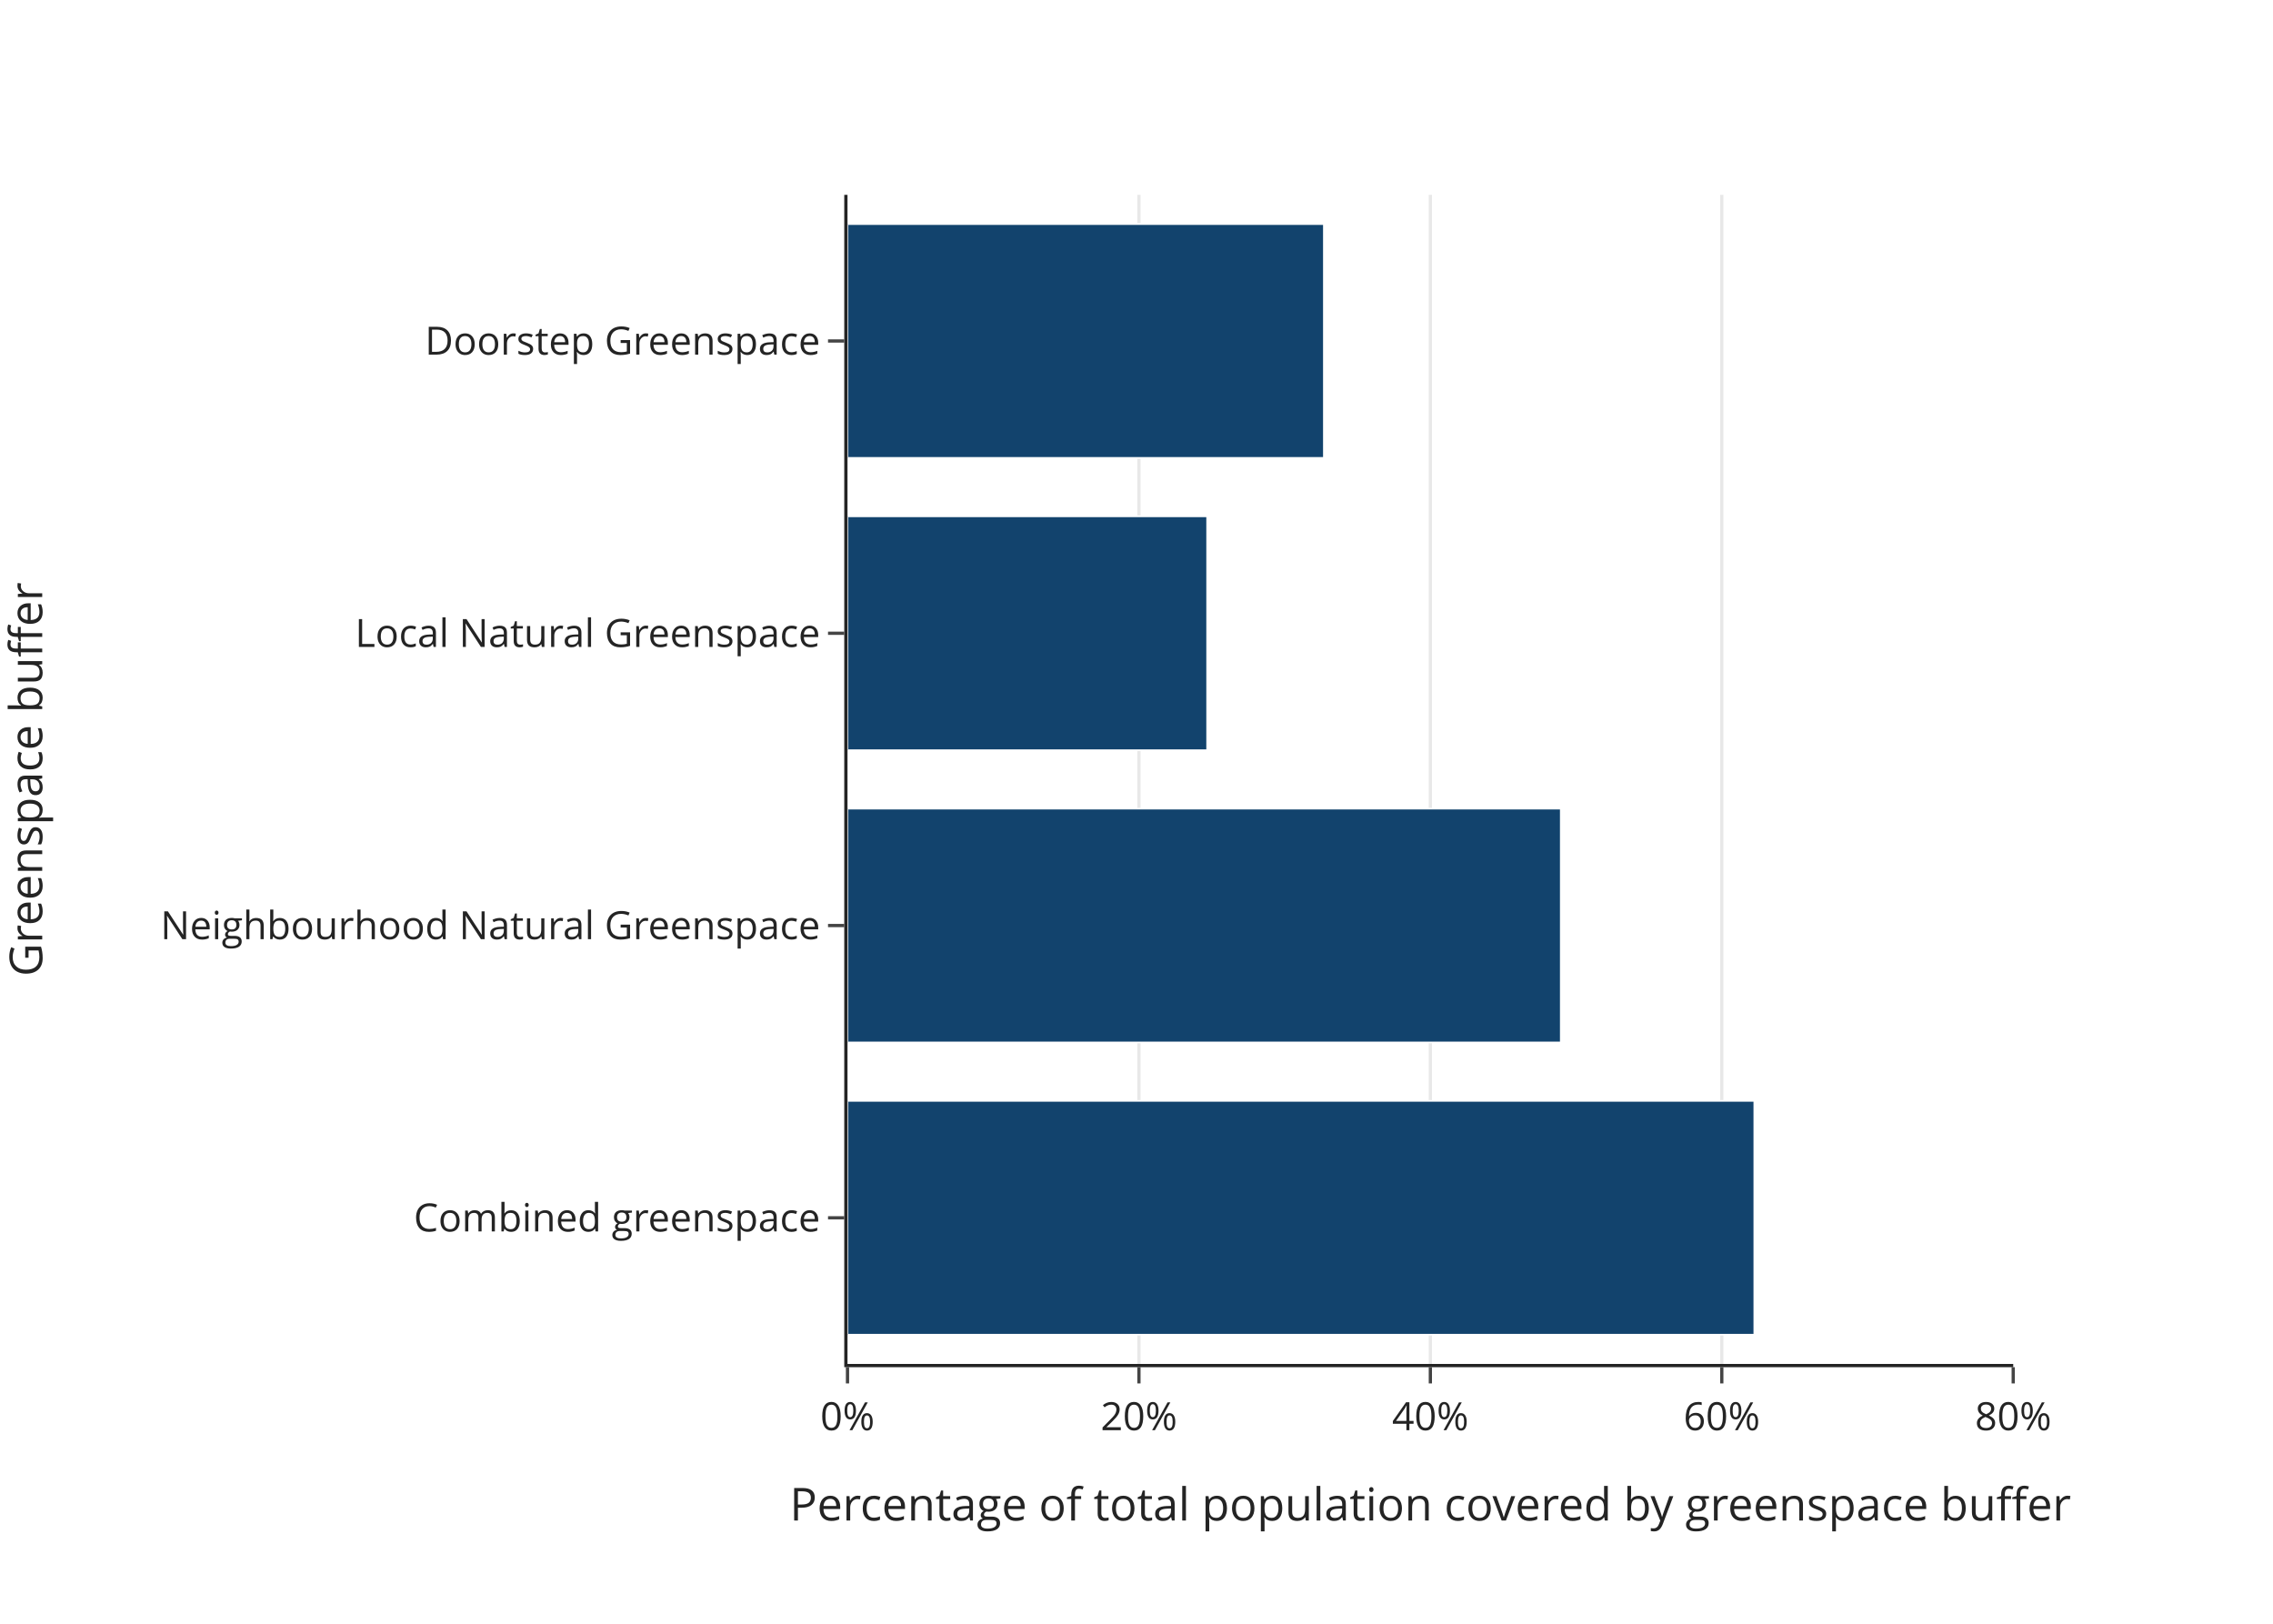
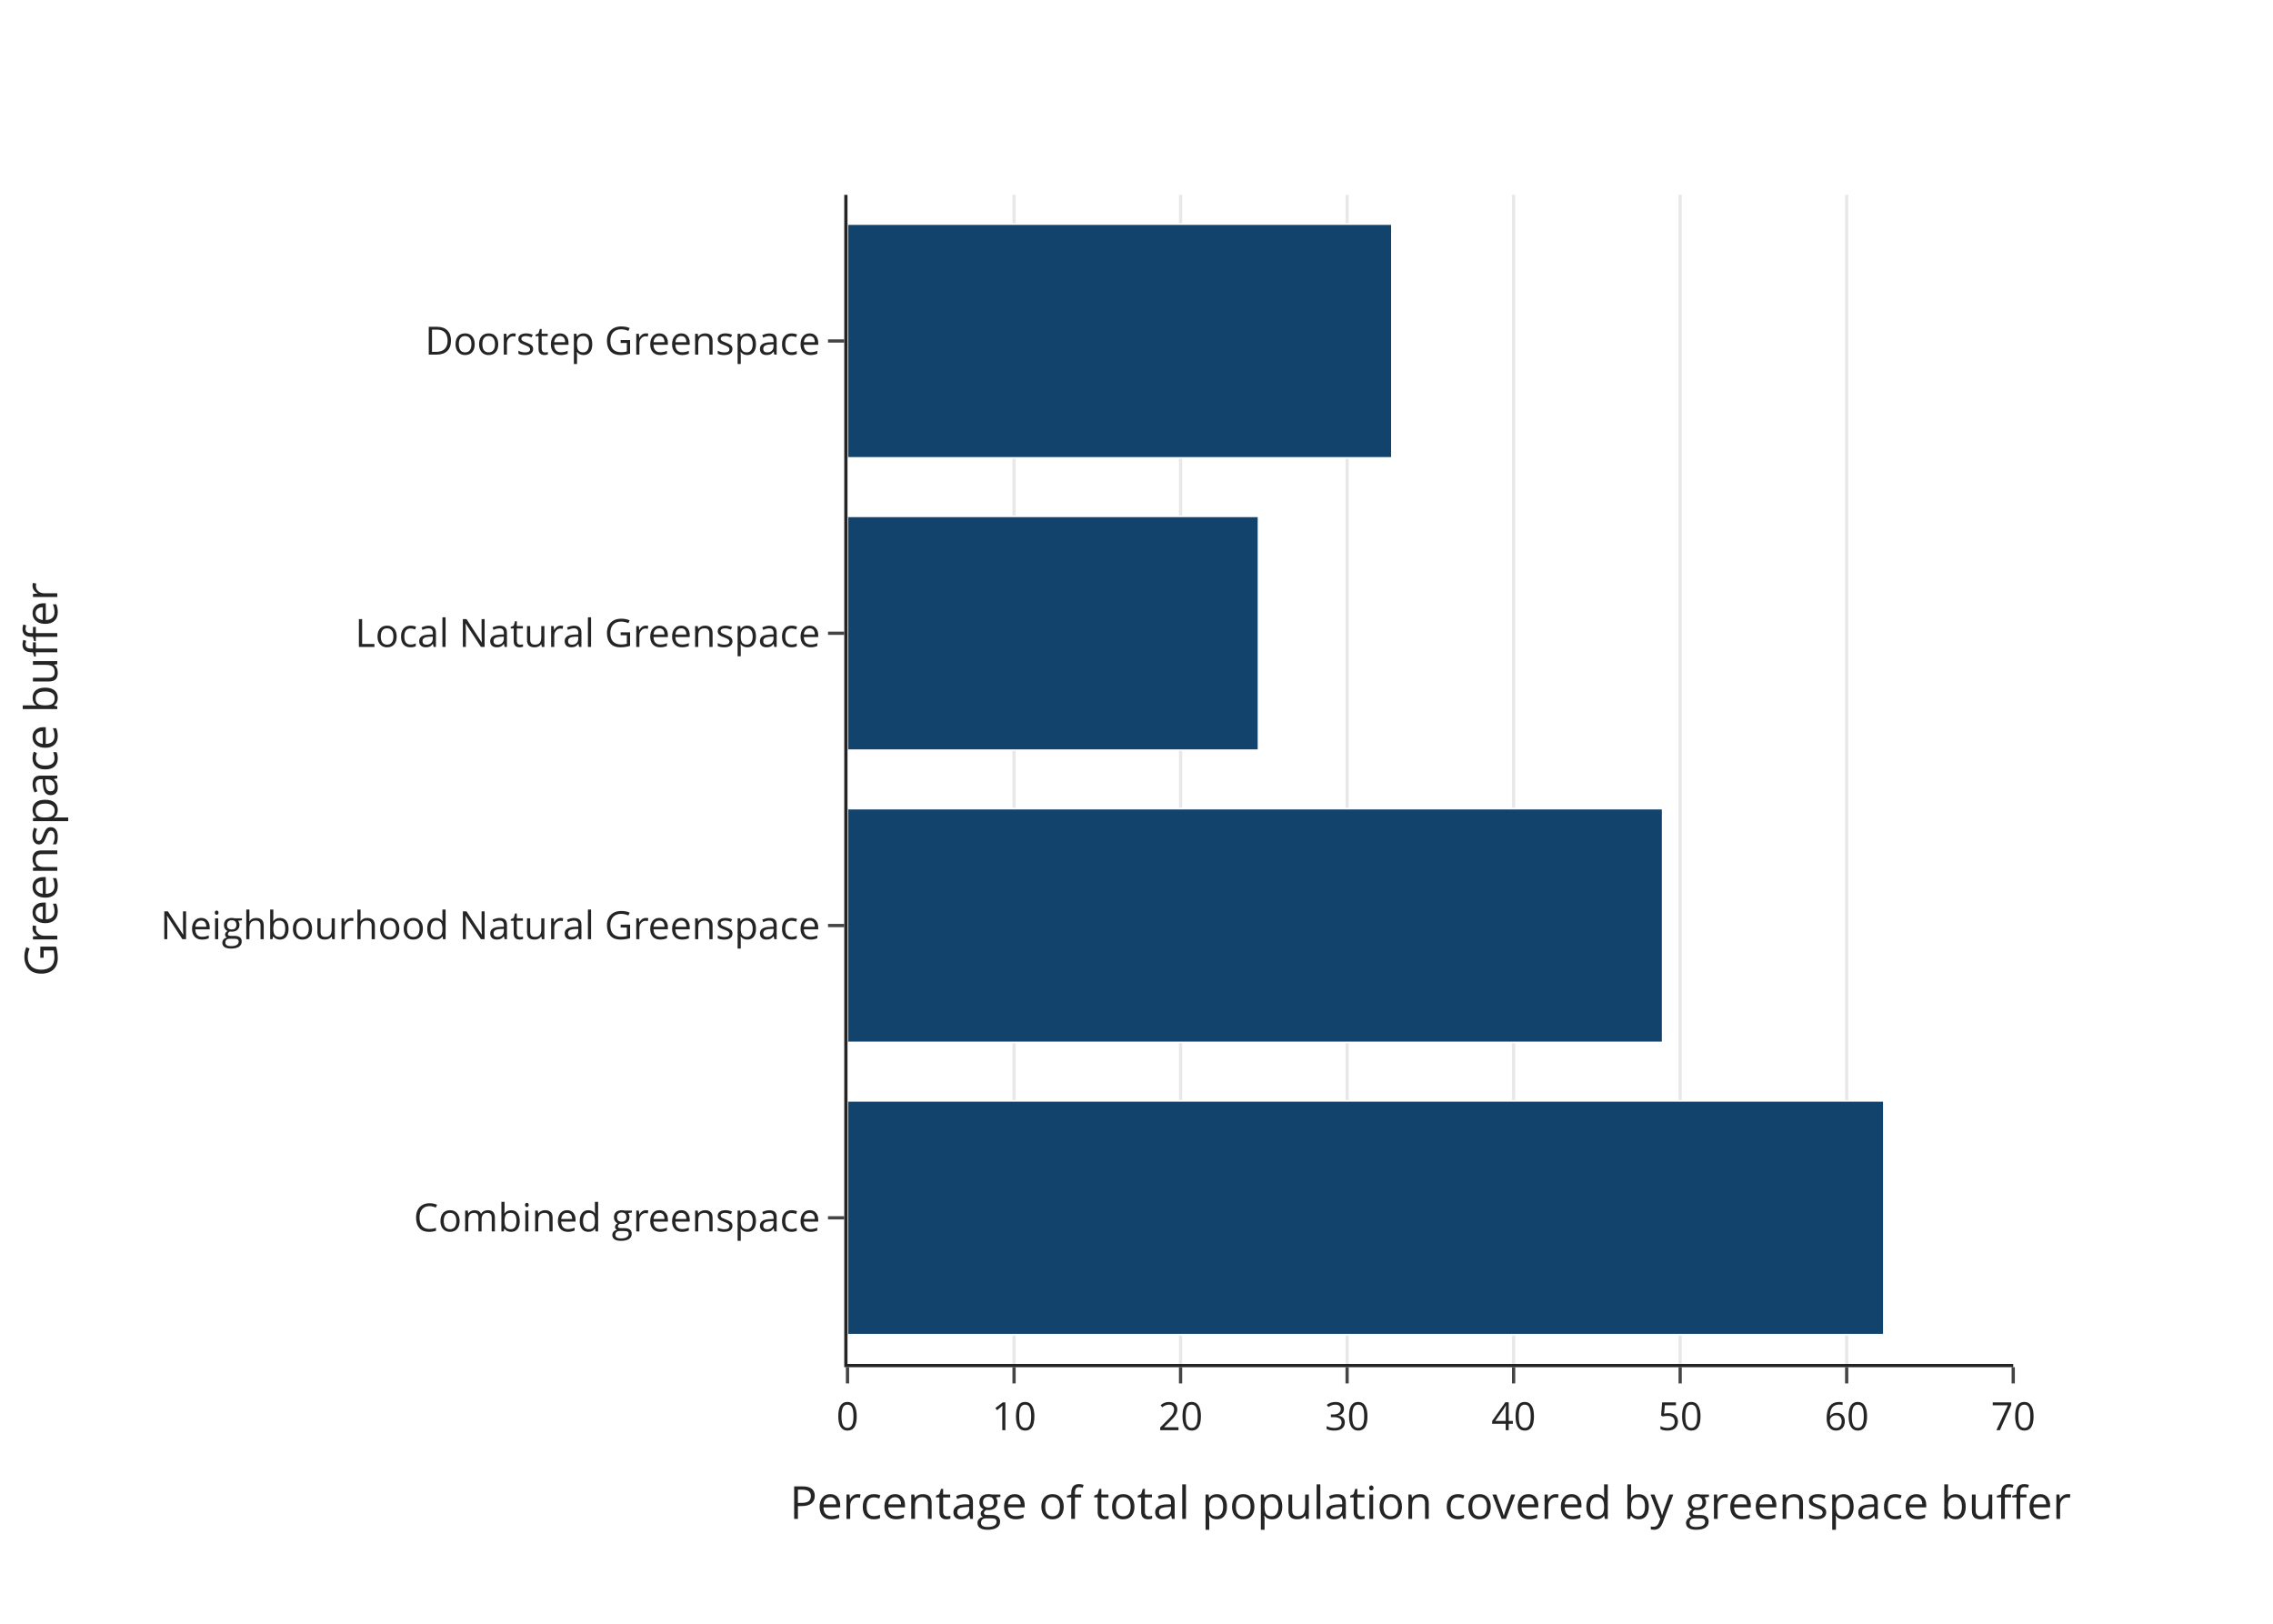
<svg xmlns="http://www.w3.org/2000/svg" class="main-svg" width="700" height="500" style="" viewBox="0 0 700 500">
  <rect x="0" y="0" width="700" height="500" style="fill: rgb(255, 255, 255); fill-opacity: 1;" />
-   <defs id="defs-908239">
+   <defs id="defs-b6a1b1">
    <g class="clips">
-       <clipPath id="clip908239xyplot" class="plotclip">
+       <clipPath id="clipb6a1b1xyplot" class="plotclip">
        <rect width="359" height="360" />
      </clipPath>
-       <clipPath class="axesclip" id="clip908239x">
+       <clipPath class="axesclip" id="clipb6a1b1x">
        <rect x="261" y="0" width="359" height="500" />
      </clipPath>
-       <clipPath class="axesclip" id="clip908239y">
+       <clipPath class="axesclip" id="clipb6a1b1y">
        <rect x="0" y="60" width="700" height="360" />
      </clipPath>
-       <clipPath class="axesclip" id="clip908239xy">
+       <clipPath class="axesclip" id="clipb6a1b1xy">
        <rect x="261" y="60" width="359" height="360" />
      </clipPath>
    </g>
    <g class="gradients" />
    <g class="patterns" />
  </defs>
  <g class="bglayer" />
  <g class="layer-below">
    <g class="imagelayer" />
    <g class="shapelayer" />
  </g>
  <g class="cartesianlayer">
    <g class="subplot xy">
      <g class="layer-subplot">
        <g class="shapelayer" />
        <g class="imagelayer" />
      </g>
      <g class="minor-gridlayer">
        <g class="x" />
        <g class="y" />
      </g>
      <g class="gridlayer">
        <g class="x">
-           <path class="xgrid crisp" transform="translate(350.75,0)" d="M0,60v360" style="stroke: rgb(232, 232, 232); stroke-opacity: 1; stroke-width: 1px;" />
-           <path class="xgrid crisp" transform="translate(440.5,0)" d="M0,60v360" style="stroke: rgb(232, 232, 232); stroke-opacity: 1; stroke-width: 1px;" />
-           <path class="xgrid crisp" transform="translate(530.25,0)" d="M0,60v360" style="stroke: rgb(232, 232, 232); stroke-opacity: 1; stroke-width: 1px;" />
+           <path class="xgrid crisp" transform="translate(312.29,0)" d="M0,60v360" style="stroke: rgb(232, 232, 232); stroke-opacity: 1; stroke-width: 1px;" />
+           <path class="xgrid crisp" transform="translate(363.57,0)" d="M0,60v360" style="stroke: rgb(232, 232, 232); stroke-opacity: 1; stroke-width: 1px;" />
+           <path class="xgrid crisp" transform="translate(414.86,0)" d="M0,60v360" style="stroke: rgb(232, 232, 232); stroke-opacity: 1; stroke-width: 1px;" />
+           <path class="xgrid crisp" transform="translate(466.14,0)" d="M0,60v360" style="stroke: rgb(232, 232, 232); stroke-opacity: 1; stroke-width: 1px;" />
+           <path class="xgrid crisp" transform="translate(517.43,0)" d="M0,60v360" style="stroke: rgb(232, 232, 232); stroke-opacity: 1; stroke-width: 1px;" />
+           <path class="xgrid crisp" transform="translate(568.71,0)" d="M0,60v360" style="stroke: rgb(232, 232, 232); stroke-opacity: 1; stroke-width: 1px;" />
        </g>
        <g class="y" />
      </g>
      <g class="zerolinelayer" />
+       <g class="layer-between">
+         <g class="shapelayer" />
+         <g class="imagelayer" />
+       </g>
      <path class="xlines-below" />
      <path class="ylines-below" />
      <g class="overlines-below" />
      <g class="xaxislayer-below" />
      <g class="yaxislayer-below" />
      <g class="overaxes-below" />
-       <g class="plot" transform="translate(261,60)" clip-path="url(#clip908239xyplot)">
+       <g class="plot" transform="translate(261,60)" clip-path="url(#clipb6a1b1xyplot)">
        <g class="barlayer mlayer">
          <g class="trace bars" style="opacity: 1;">
            <g class="points">
              <g class="point">
-                 <path d="M0,351V279H279.26V351Z" style="vector-effect: non-scaling-stroke; opacity: 1; stroke-width: 0.5px; fill: rgb(18, 67, 109); fill-opacity: 1; stroke: rgb(255, 255, 255); stroke-opacity: 1;" />
+                 <path d="M0,351V279H319.15V351Z" style="vector-effect: none; opacity: 1; stroke-width: 0.5px; fill: rgb(18, 67, 109); fill-opacity: 1; stroke: rgb(255, 255, 255); stroke-opacity: 1;" />
              </g>
              <g class="point">
-                 <path d="M0,261V189H219.66V261Z" style="vector-effect: non-scaling-stroke; opacity: 1; stroke-width: 0.5px; fill: rgb(18, 67, 109); fill-opacity: 1; stroke: rgb(255, 255, 255); stroke-opacity: 1;" />
+                 <path d="M0,261V189H251.04V261Z" style="vector-effect: none; opacity: 1; stroke-width: 0.5px; fill: rgb(18, 67, 109); fill-opacity: 1; stroke: rgb(255, 255, 255); stroke-opacity: 1;" />
              </g>
              <g class="point">
-                 <path d="M0,171V99H110.75V171Z" style="vector-effect: non-scaling-stroke; opacity: 1; stroke-width: 0.5px; fill: rgb(18, 67, 109); fill-opacity: 1; stroke: rgb(255, 255, 255); stroke-opacity: 1;" />
+                 <path d="M0,171V99H126.57V171Z" style="vector-effect: none; opacity: 1; stroke-width: 0.5px; fill: rgb(18, 67, 109); fill-opacity: 1; stroke: rgb(255, 255, 255); stroke-opacity: 1;" />
              </g>
              <g class="point">
-                 <path d="M0,81V9H146.7V81Z" style="vector-effect: non-scaling-stroke; opacity: 1; stroke-width: 0.5px; fill: rgb(18, 67, 109); fill-opacity: 1; stroke: rgb(255, 255, 255); stroke-opacity: 1;" />
+                 <path d="M0,81V9H167.65V81Z" style="vector-effect: none; opacity: 1; stroke-width: 0.5px; fill: rgb(18, 67, 109); fill-opacity: 1; stroke: rgb(255, 255, 255); stroke-opacity: 1;" />
              </g>
            </g>
          </g>
        </g>
      </g>
      <g class="overplot" />
      <path class="xlines-above crisp" d="M260,420.5H620" style="fill: none; stroke-width: 1px; stroke: rgb(36, 36, 36); stroke-opacity: 1;" />
      <path class="ylines-above crisp" d="M260.5,60V420" style="fill: none; stroke-width: 1px; stroke: rgb(36, 36, 36); stroke-opacity: 1;" />
      <g class="overlines-above" />
      <g class="xaxislayer-above">
        <path class="xtick ticks crisp" d="M0,421v5" transform="translate(261,0)" style="stroke: rgb(68, 68, 68); stroke-opacity: 1; stroke-width: 1px;" />
-         <path class="xtick ticks crisp" d="M0,421v5" transform="translate(350.75,0)" style="stroke: rgb(68, 68, 68); stroke-opacity: 1; stroke-width: 1px;" />
-         <path class="xtick ticks crisp" d="M0,421v5" transform="translate(440.5,0)" style="stroke: rgb(68, 68, 68); stroke-opacity: 1; stroke-width: 1px;" />
-         <path class="xtick ticks crisp" d="M0,421v5" transform="translate(530.25,0)" style="stroke: rgb(68, 68, 68); stroke-opacity: 1; stroke-width: 1px;" />
+         <path class="xtick ticks crisp" d="M0,421v5" transform="translate(312.29,0)" style="stroke: rgb(68, 68, 68); stroke-opacity: 1; stroke-width: 1px;" />
+         <path class="xtick ticks crisp" d="M0,421v5" transform="translate(363.57,0)" style="stroke: rgb(68, 68, 68); stroke-opacity: 1; stroke-width: 1px;" />
+         <path class="xtick ticks crisp" d="M0,421v5" transform="translate(414.86,0)" style="stroke: rgb(68, 68, 68); stroke-opacity: 1; stroke-width: 1px;" />
+         <path class="xtick ticks crisp" d="M0,421v5" transform="translate(466.14,0)" style="stroke: rgb(68, 68, 68); stroke-opacity: 1; stroke-width: 1px;" />
+         <path class="xtick ticks crisp" d="M0,421v5" transform="translate(517.43,0)" style="stroke: rgb(68, 68, 68); stroke-opacity: 1; stroke-width: 1px;" />
+         <path class="xtick ticks crisp" d="M0,421v5" transform="translate(568.71,0)" style="stroke: rgb(68, 68, 68); stroke-opacity: 1; stroke-width: 1px;" />
        <path class="xtick ticks crisp" d="M0,421v5" transform="translate(620,0)" style="stroke: rgb(68, 68, 68); stroke-opacity: 1; stroke-width: 1px;" />
        <g class="xtick">
-           <text text-anchor="middle" x="0" y="440.4" transform="translate(261,0)" style="font-family: 'Open Sans', verdana, arial, sans-serif; font-size: 12px; fill: rgb(36, 36, 36); fill-opacity: 1; white-space: pre; opacity: 1;">0%</text>
+           <text text-anchor="middle" x="0" y="440.4" transform="translate(261,0)" style="font-family: 'Open Sans', verdana, arial, sans-serif; font-size: 12px; fill: rgb(36, 36, 36); fill-opacity: 1; white-space: pre; opacity: 1;">0</text>
        </g>
        <g class="xtick">
-           <text text-anchor="middle" x="0" y="440.4" style="font-family: 'Open Sans', verdana, arial, sans-serif; font-size: 12px; fill: rgb(36, 36, 36); fill-opacity: 1; white-space: pre; opacity: 1;" transform="translate(350.75,0)">20%</text>
+           <text text-anchor="middle" x="0" y="440.4" style="font-family: 'Open Sans', verdana, arial, sans-serif; font-size: 12px; fill: rgb(36, 36, 36); fill-opacity: 1; white-space: pre; opacity: 1;" transform="translate(312.29,0)">10</text>
        </g>
        <g class="xtick">
-           <text text-anchor="middle" x="0" y="440.4" style="font-family: 'Open Sans', verdana, arial, sans-serif; font-size: 12px; fill: rgb(36, 36, 36); fill-opacity: 1; white-space: pre; opacity: 1;" transform="translate(440.5,0)">40%</text>
+           <text text-anchor="middle" x="0" y="440.4" style="font-family: 'Open Sans', verdana, arial, sans-serif; font-size: 12px; fill: rgb(36, 36, 36); fill-opacity: 1; white-space: pre; opacity: 1;" transform="translate(363.57,0)">20</text>
        </g>
        <g class="xtick">
-           <text text-anchor="middle" x="0" y="440.4" style="font-family: 'Open Sans', verdana, arial, sans-serif; font-size: 12px; fill: rgb(36, 36, 36); fill-opacity: 1; white-space: pre; opacity: 1;" transform="translate(530.25,0)">60%</text>
+           <text text-anchor="middle" x="0" y="440.4" style="font-family: 'Open Sans', verdana, arial, sans-serif; font-size: 12px; fill: rgb(36, 36, 36); fill-opacity: 1; white-space: pre; opacity: 1;" transform="translate(414.86,0)">30</text>
        </g>
        <g class="xtick">
-           <text text-anchor="middle" x="0" y="440.4" style="font-family: 'Open Sans', verdana, arial, sans-serif; font-size: 12px; fill: rgb(36, 36, 36); fill-opacity: 1; white-space: pre; opacity: 1;" transform="translate(620,0)">80%</text>
+           <text text-anchor="middle" x="0" y="440.4" style="font-family: 'Open Sans', verdana, arial, sans-serif; font-size: 12px; fill: rgb(36, 36, 36); fill-opacity: 1; white-space: pre; opacity: 1;" transform="translate(466.14,0)">40</text>
+         </g>
+         <g class="xtick">
+           <text text-anchor="middle" x="0" y="440.4" style="font-family: 'Open Sans', verdana, arial, sans-serif; font-size: 12px; fill: rgb(36, 36, 36); fill-opacity: 1; white-space: pre; opacity: 1;" transform="translate(517.43,0)">50</text>
+         </g>
+         <g class="xtick">
+           <text text-anchor="middle" x="0" y="440.4" style="font-family: 'Open Sans', verdana, arial, sans-serif; font-size: 12px; fill: rgb(36, 36, 36); fill-opacity: 1; white-space: pre; opacity: 1;" transform="translate(568.71,0)">60</text>
+         </g>
+         <g class="xtick">
+           <text text-anchor="middle" x="0" y="440.4" style="font-family: 'Open Sans', verdana, arial, sans-serif; font-size: 12px; fill: rgb(36, 36, 36); fill-opacity: 1; white-space: pre; opacity: 1;" transform="translate(620,0)">70</text>
        </g>
      </g>
      <g class="yaxislayer-above">
        <path class="ytick ticks crisp" d="M260,0h-5" transform="translate(0,375)" style="stroke: rgb(68, 68, 68); stroke-opacity: 1; stroke-width: 1px;" />
        <path class="ytick ticks crisp" d="M260,0h-5" transform="translate(0,285)" style="stroke: rgb(68, 68, 68); stroke-opacity: 1; stroke-width: 1px;" />
        <path class="ytick ticks crisp" d="M260,0h-5" transform="translate(0,195)" style="stroke: rgb(68, 68, 68); stroke-opacity: 1; stroke-width: 1px;" />
        <path class="ytick ticks crisp" d="M260,0h-5" transform="translate(0,105)" style="stroke: rgb(68, 68, 68); stroke-opacity: 1; stroke-width: 1px;" />
        <g class="ytick">
          <text text-anchor="end" x="252.6" y="4.2" transform="translate(0,375)" style="font-family: 'Open Sans', verdana, arial, sans-serif; font-size: 12px; fill: rgb(36, 36, 36); fill-opacity: 1; white-space: pre; opacity: 1;">Combined greenspace</text>
        </g>
        <g class="ytick">
          <text text-anchor="end" x="252.6" y="4.2" transform="translate(0,285)" style="font-family: 'Open Sans', verdana, arial, sans-serif; font-size: 12px; fill: rgb(36, 36, 36); fill-opacity: 1; white-space: pre; opacity: 1;">Neighbourhood Natural Greenspace</text>
        </g>
        <g class="ytick">
          <text text-anchor="end" x="252.6" y="4.2" transform="translate(0,195)" style="font-family: 'Open Sans', verdana, arial, sans-serif; font-size: 12px; fill: rgb(36, 36, 36); fill-opacity: 1; white-space: pre; opacity: 1;">Local Natural Greenspace</text>
        </g>
        <g class="ytick">
          <text text-anchor="end" x="252.6" y="4.2" transform="translate(0,105)" style="font-family: 'Open Sans', verdana, arial, sans-serif; font-size: 12px; fill: rgb(36, 36, 36); fill-opacity: 1; white-space: pre; opacity: 1;">Doorstep Greenspace</text>
        </g>
      </g>
      <g class="overaxes-above" />
    </g>
  </g>
  <g class="polarlayer" />
  <g class="smithlayer" />
  <g class="ternarylayer" />
  <g class="geolayer" />
  <g class="funnelarealayer" />
  <g class="pielayer" />
  <g class="iciclelayer" />
  <g class="treemaplayer" />
  <g class="sunburstlayer" />
  <g class="glimages" />
-   <defs id="topdefs-908239">
+   <defs id="topdefs-b6a1b1">
    <g class="clips" />
  </defs>
  <g class="layer-above">
    <g class="imagelayer" />
    <g class="shapelayer" />
  </g>
  <g class="infolayer">
    <g class="g-gtitle" />
    <g class="g-xtitle">
-       <text class="xtitle" x="440.5" y="468.206" text-anchor="middle" style="font-family: 'Open Sans', verdana, arial, sans-serif; font-size: 14px; fill: rgb(36, 36, 36); opacity: 1; font-weight: normal; white-space: pre;">Percentage of total population covered by greenspace buffer</text>
+       <text class="xtitle" x="440.5" y="467.706" text-anchor="middle" style="font-family: 'Open Sans', verdana, arial, sans-serif; font-size: 14px; fill: rgb(36, 36, 36); opacity: 1; white-space: pre;">Percentage of total population covered by greenspace buffer</text>
    </g>
-     <g class="g-ytitle" transform="translate(0.7529297,0)">
-       <text class="ytitle" transform="rotate(-90,12.24687,240)" x="12.247" y="240" text-anchor="middle" style="font-family: 'Open Sans', verdana, arial, sans-serif; font-size: 14px; fill: rgb(36, 36, 36); opacity: 1; font-weight: normal; white-space: pre;">Greenspace buffer</text>
+     <g class="g-ytitle">
+       <text class="ytitle" transform="rotate(-90,17.64687,240)" x="17.647" y="240" text-anchor="middle" style="font-family: 'Open Sans', verdana, arial, sans-serif; font-size: 14px; fill: rgb(36, 36, 36); opacity: 1; white-space: pre;">Greenspace buffer</text>
    </g>
  </g>
</svg>
